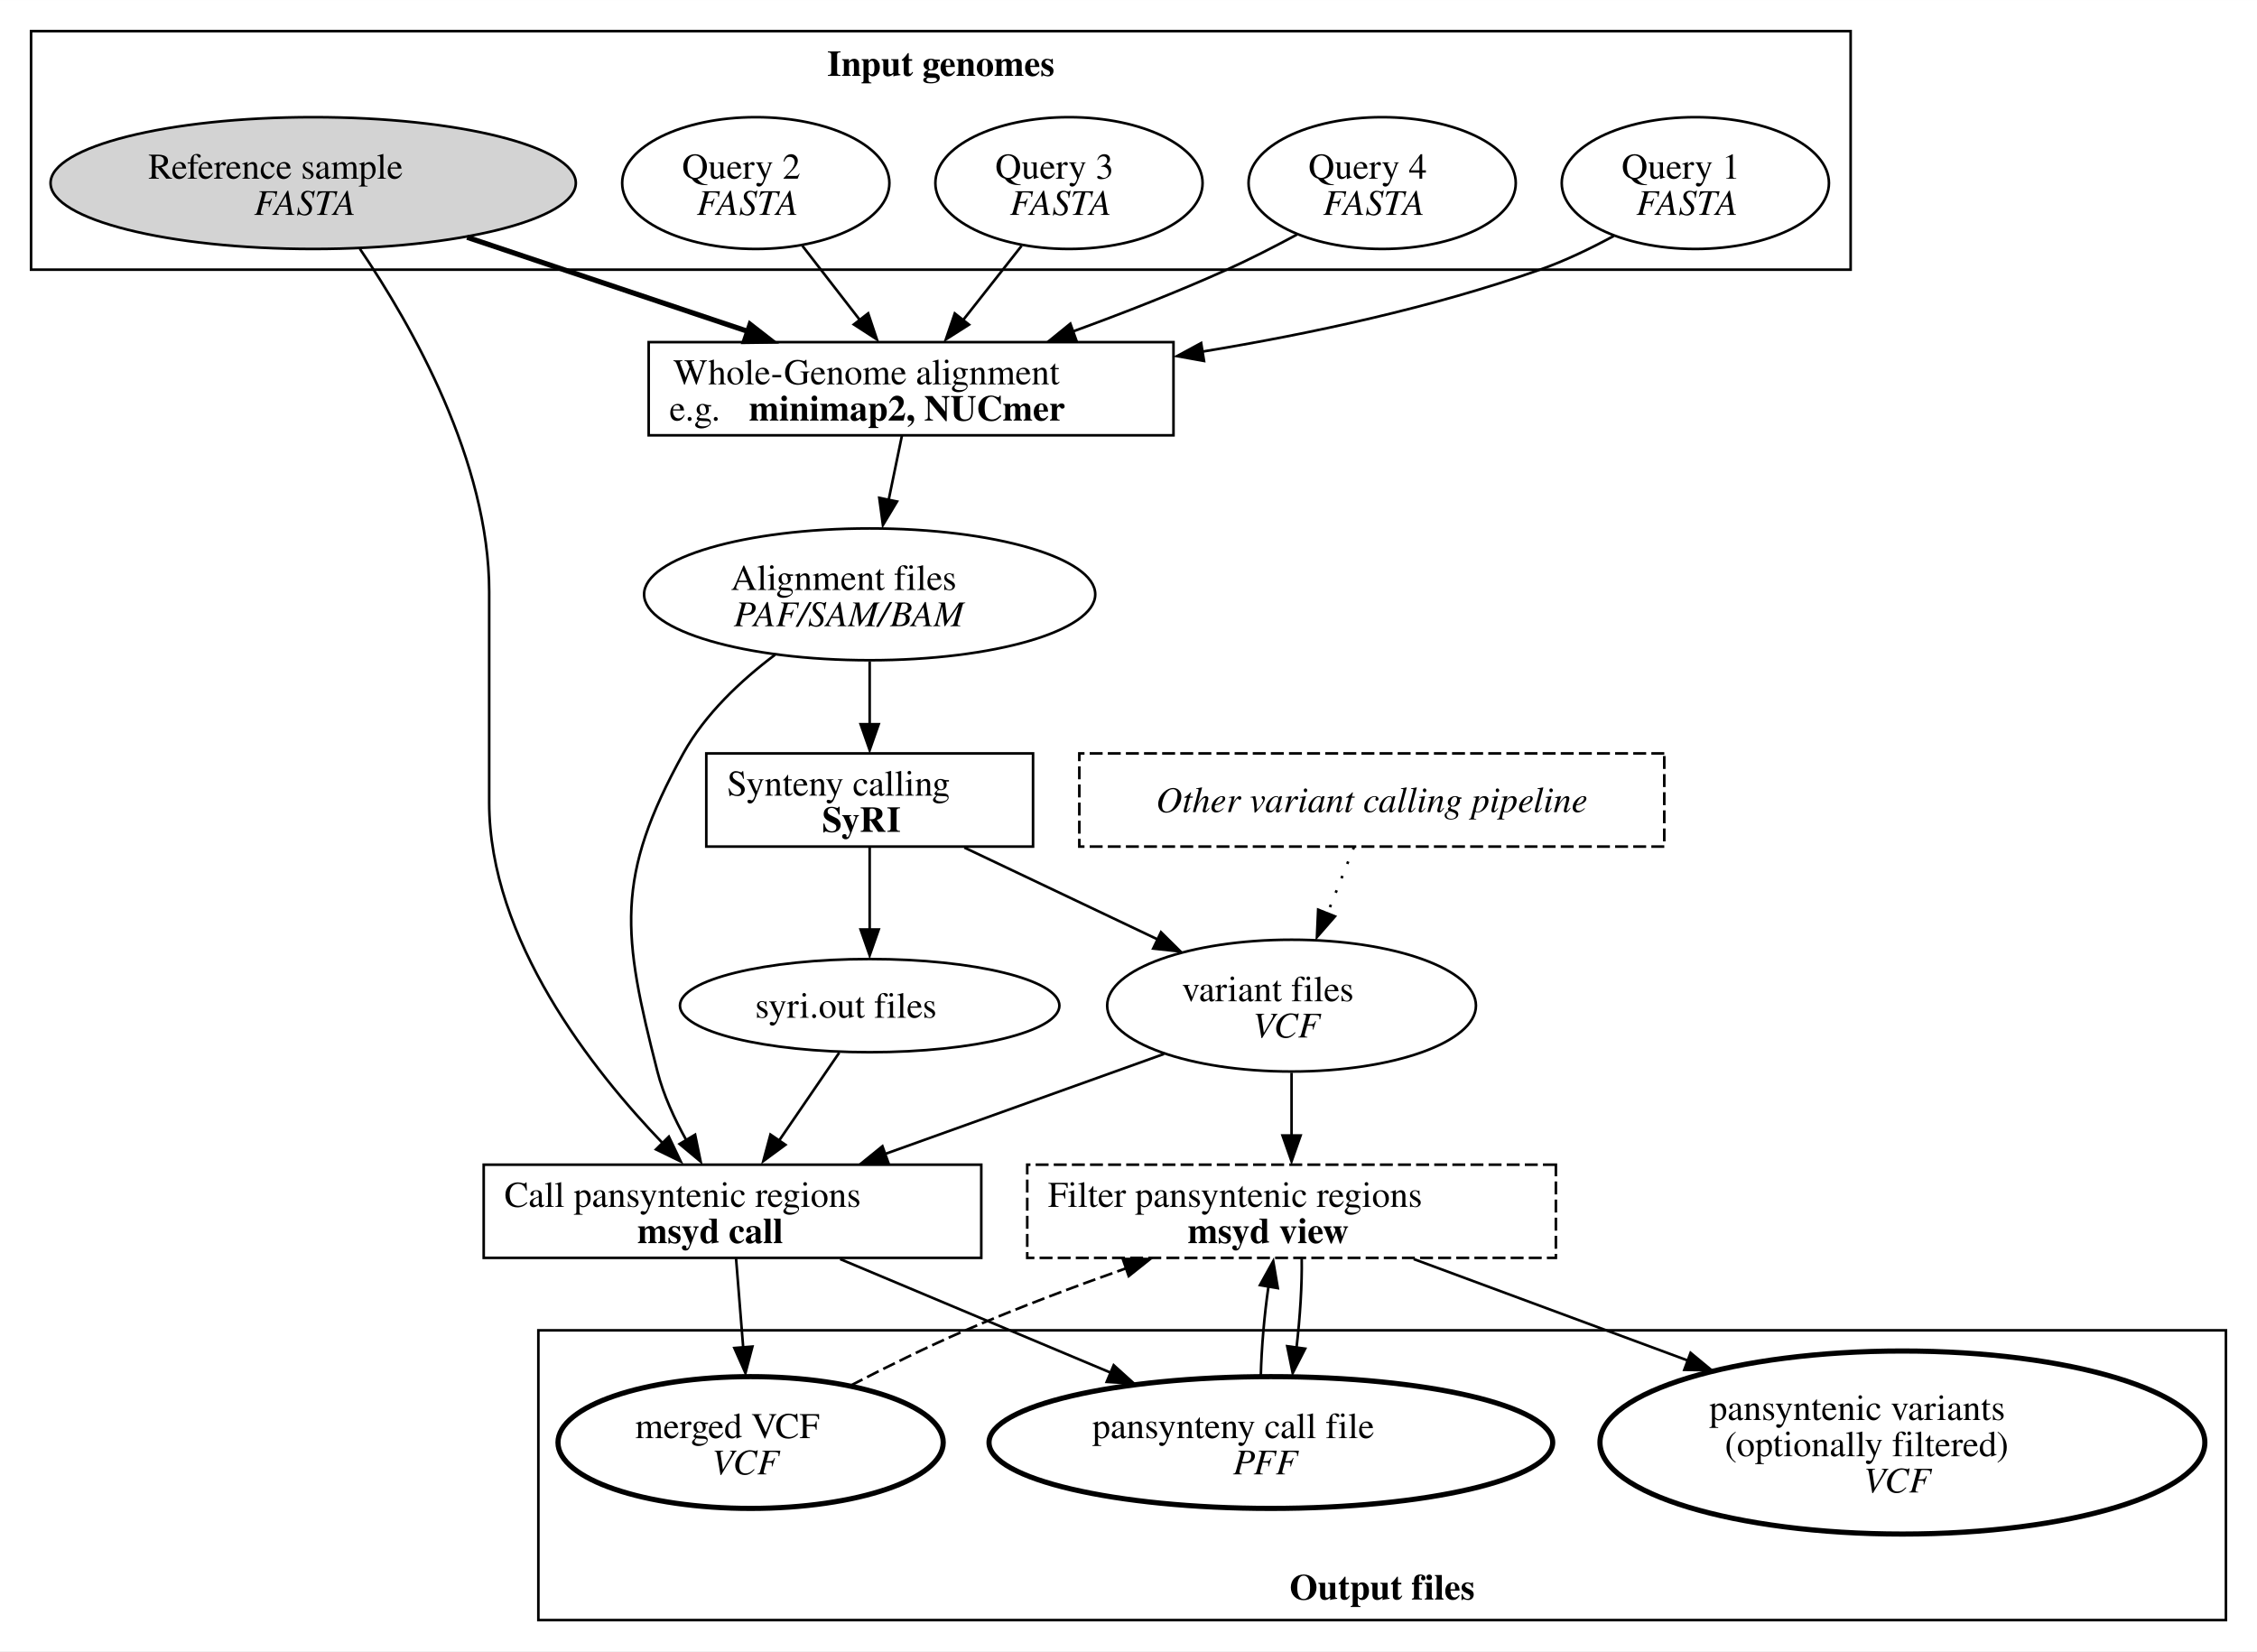
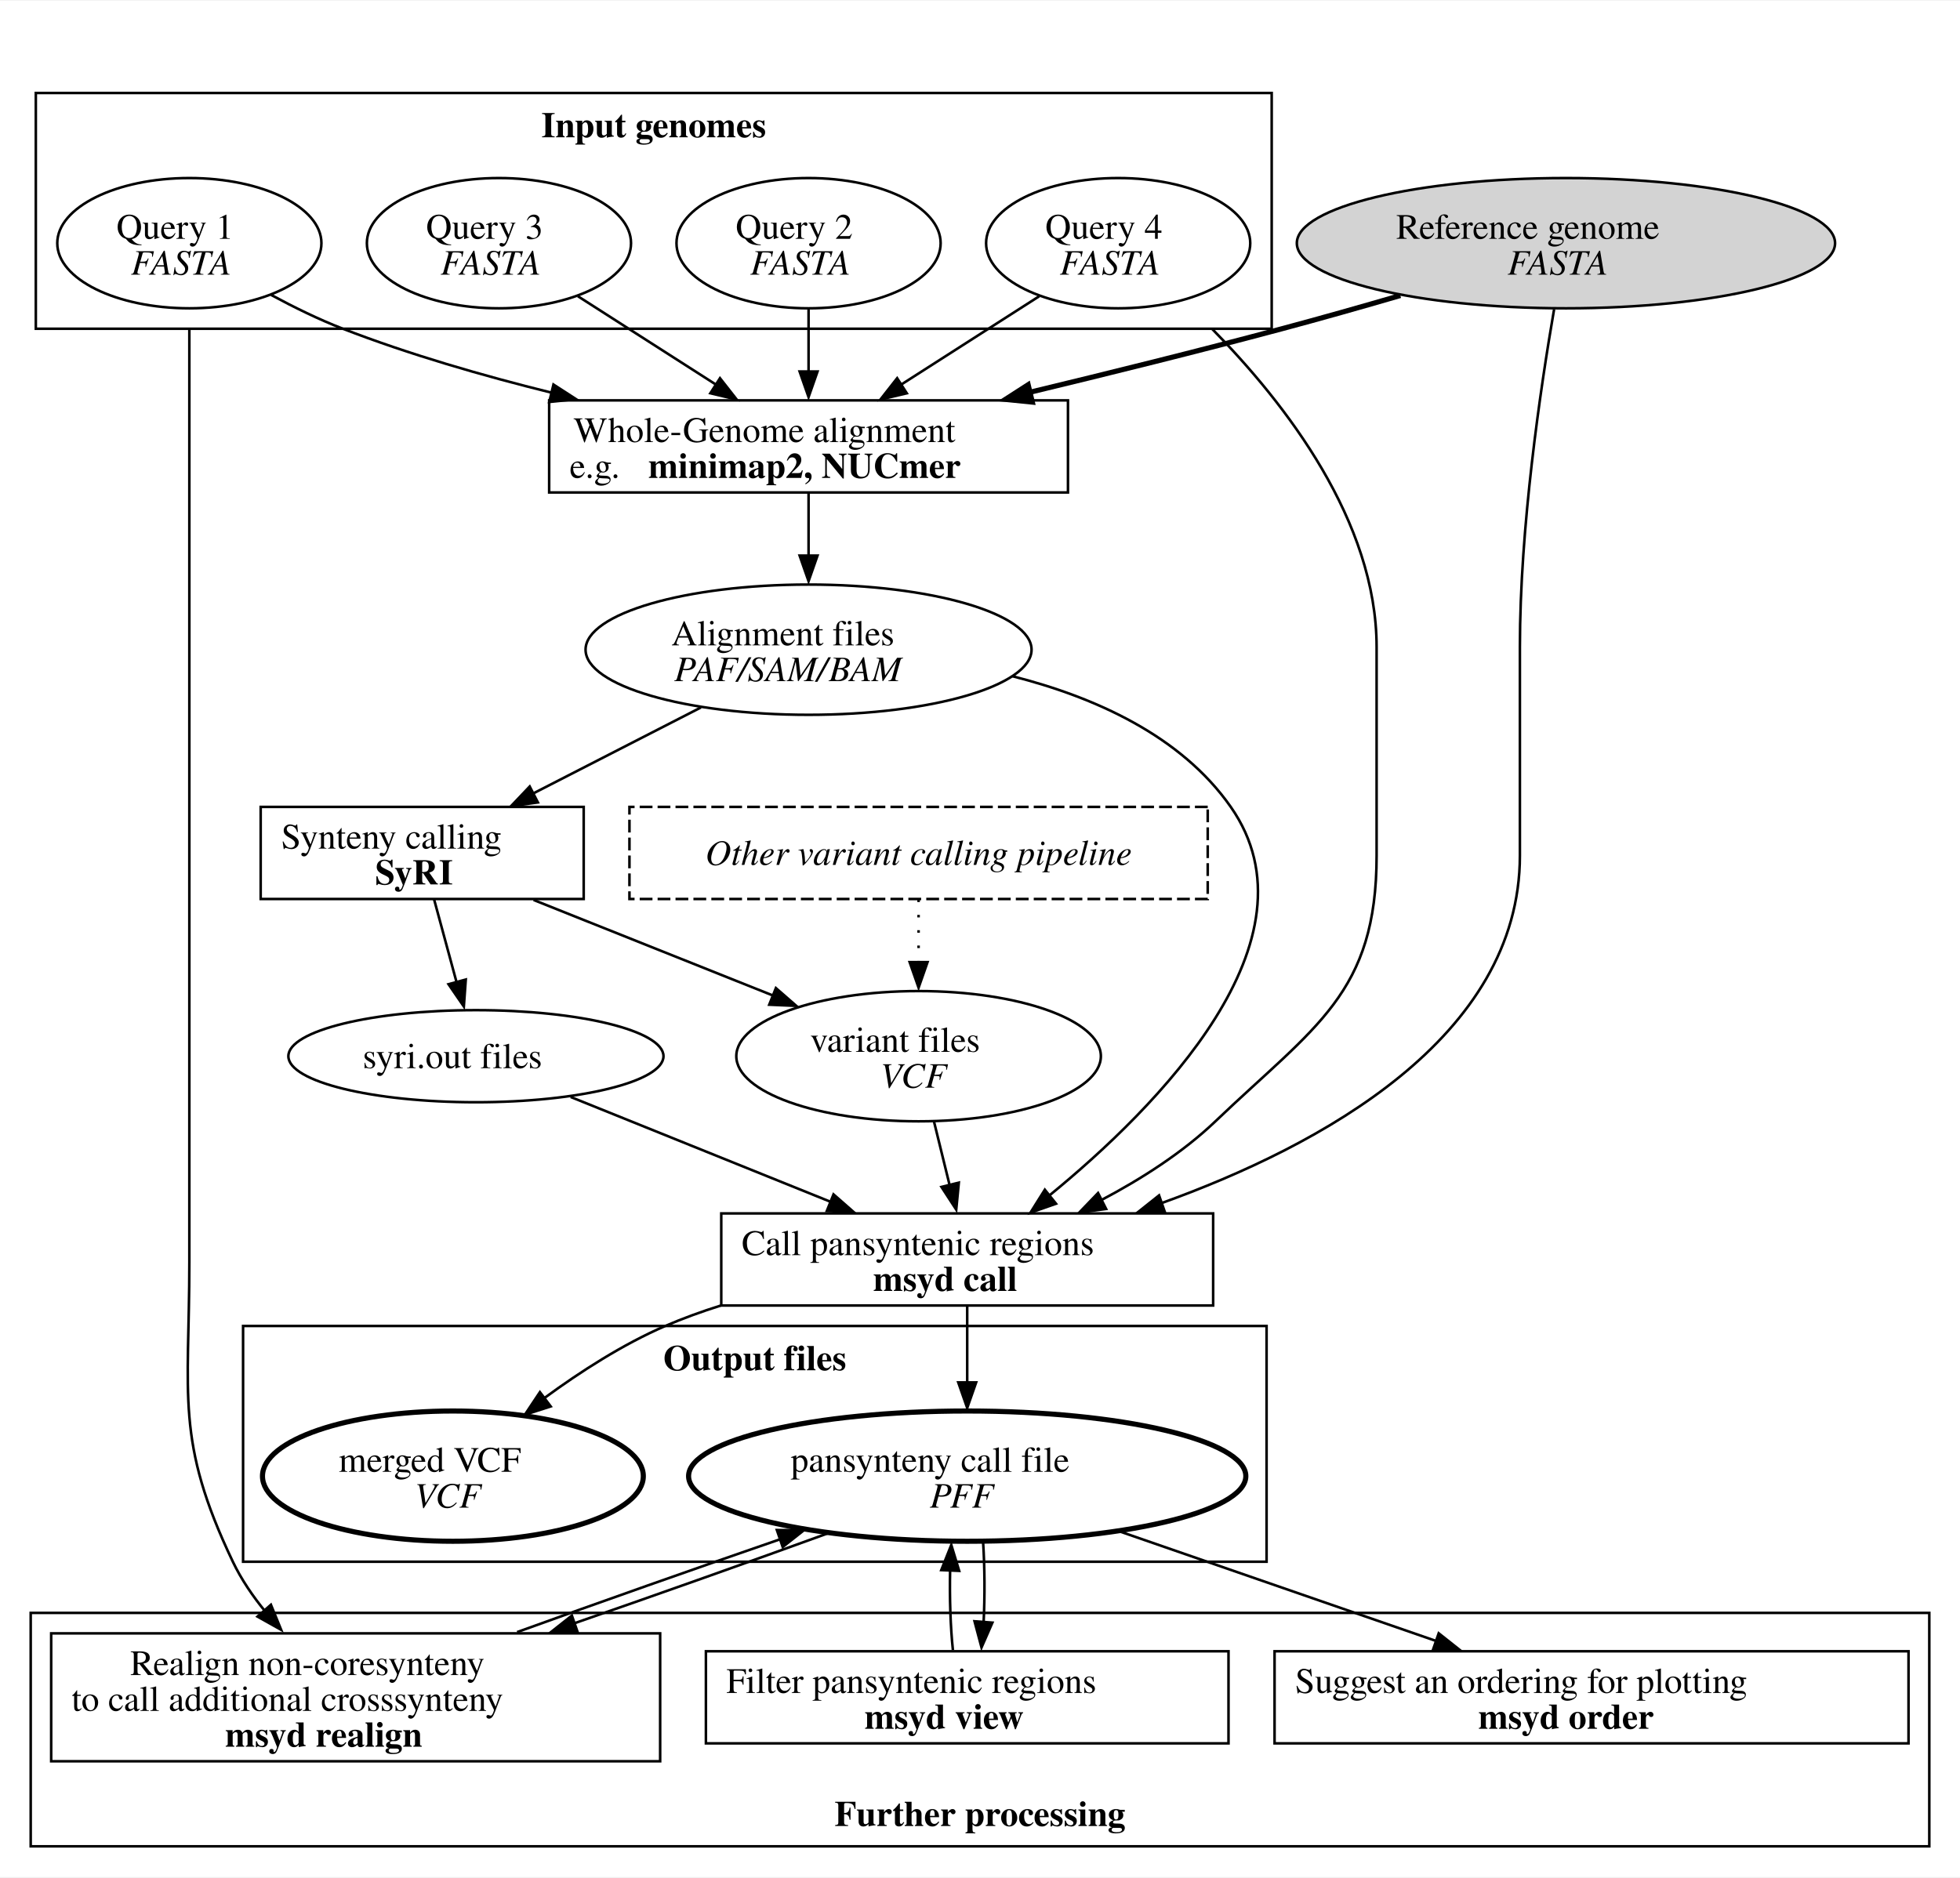
- <svg xmlns="http://www.w3.org/2000/svg" width="872pt" height="638pt" viewBox="0.00 0.00 872.00 637.95">
-   <g id="graph0" class="graph" transform="scale(1 1) rotate(0) translate(4 633.95)">
-     <polygon fill="white" stroke="none" points="-4,4 -4,-633.95 868,-633.95 868,4 -4,4" />
+ <svg xmlns="http://www.w3.org/2000/svg" width="766pt" height="734pt" viewBox="0.00 0.00 766.00 733.50">
+   <g id="graph0" class="graph" transform="scale(1 1) rotate(0) translate(4 729.5)">
+     <polygon fill="white" stroke="none" points="-4,4 -4,-729.5 762,-729.5 762,4 -4,4" />
    <g id="clust1" class="cluster">
-       <polygon fill="none" stroke="black" points="8,-529.78 8,-621.95 711,-621.95 711,-529.78 8,-529.78" />
-       <text text-anchor="middle" x="359.5" y="-604.65" font-family="Times,serif" font-weight="bold" font-size="14.00">Input genomes</text>
+       <polygon fill="none" stroke="black" points="10,-601.24 10,-693.4 493,-693.4 493,-601.24 10,-601.24" />
+       <text text-anchor="middle" x="251.5" y="-676.1" font-family="Times,serif" font-weight="bold" font-size="14.00">Input genomes</text>
    </g>
-     <g id="clust4" class="cluster">
-       <polygon fill="none" stroke="black" points="204,-8 204,-119.96 856,-119.96 856,-8 204,-8" />
-       <text text-anchor="middle" x="530" y="-15.95" font-family="Times,serif" font-weight="bold" font-size="14.00">Output files</text>
+     <g id="clust5" class="cluster">
+       <polygon fill="none" stroke="black" points="91,-119.25 91,-211.41 491,-211.41 491,-119.25 91,-119.25" />
+       <text text-anchor="middle" x="291" y="-194.11" font-family="Times,serif" font-weight="bold" font-size="14.00">Output files</text>
+     </g>
+     <g id="clust6" class="cluster">
+       <polygon fill="none" stroke="black" points="8,-8 8,-99.25 750,-99.25 750,-8 8,-8" />
+       <text text-anchor="middle" x="379" y="-15.95" font-family="Times,serif" font-weight="bold" font-size="14.00">Further processing</text>
    </g>
    <g id="node1" class="node">
-       <ellipse fill="lightgrey" stroke="black" cx="117" cy="-563.24" rx="101.47" ry="25.46" />
-       <text text-anchor="start" x="53.25" y="-564.94" font-family="Times,serif" font-size="14.00">Reference sample</text>
-       <text text-anchor="start" x="94.12" y="-550.94" font-family="Times,serif" font-style="italic" font-size="14.00">FASTA</text>
+       <ellipse fill="none" stroke="black" cx="70" cy="-634.69" rx="51.62" ry="25.46" />
+       <text text-anchor="start" x="41.5" y="-636.39" font-family="Times,serif" font-size="14.00">Query 1</text>
+       <text text-anchor="start" x="47.12" y="-622.39" font-family="Times,serif" font-style="italic" font-size="14.00">FASTA</text>
+     </g>
+     <g id="node4" class="node">
+       <ellipse fill="none" stroke="black" cx="312" cy="-634.69" rx="51.62" ry="25.46" />
+       <text text-anchor="start" x="283.5" y="-636.39" font-family="Times,serif" font-size="14.00">Query 2</text>
+       <text text-anchor="start" x="289.12" y="-622.39" font-family="Times,serif" font-style="italic" font-size="14.00">FASTA</text>
    </g>
    <g id="node9" class="node">
-       <polygon fill="none" stroke="black" points="449.38,-501.78 246.62,-501.78 246.62,-465.78 449.38,-465.78 449.38,-501.78" />
-       <text text-anchor="start" x="256.12" y="-485.48" font-family="Times,serif" font-size="14.00">Whole-Genome alignment</text>
-       <text text-anchor="start" x="254.62" y="-471.48" font-family="Times,serif" font-size="14.00">e.g. </text>
-       <text text-anchor="start" x="285.38" y="-471.48" font-family="Times,serif" font-weight="bold" font-size="14.00">minimap2, NUCmer</text>
+       <polygon fill="none" stroke="black" points="413.38,-573.24 210.62,-573.24 210.62,-537.24 413.38,-537.24 413.38,-573.24" />
+       <text text-anchor="start" x="220.12" y="-556.94" font-family="Times,serif" font-size="14.00">Whole-Genome alignment</text>
+       <text text-anchor="start" x="218.62" y="-542.94" font-family="Times,serif" font-size="14.00">e.g. </text>
+       <text text-anchor="start" x="249.38" y="-542.94" font-family="Times,serif" font-weight="bold" font-size="14.00">minimap2, NUCmer</text>
+     </g>
+     <g id="edge4" class="edge">
+       <path fill="none" stroke="black" d="M101.98,-614.45C110.84,-609.67 120.61,-604.87 130,-601.24 155.86,-591.23 184.67,-582.9 211.59,-576.24" />
+       <polygon fill="black" stroke="black" points="212.3,-579.43 221.2,-573.68 210.66,-572.62 212.3,-579.43" />
+     </g>
+     <g id="node17" class="node">
+       <polygon fill="none" stroke="black" points="254,-91.25 16,-91.25 16,-41.25 254,-41.25 254,-91.25" />
+       <text text-anchor="start" x="46.88" y="-74.95" font-family="Times,serif" font-size="14.00">Realign non-coresynteny</text>
+       <text text-anchor="start" x="24" y="-60.95" font-family="Times,serif" font-size="14.00"> to call additional crosssynteny</text>
+       <text text-anchor="start" x="84" y="-46.95" font-family="Times,serif" font-weight="bold" font-size="14.00">msyd realign</text>
+     </g>
+     <g id="edge26" class="edge">
+       <path fill="none" stroke="black" d="M70,-601.24C70,-569.51 70,-519.82 70,-476.78 70,-476.78 70,-476.78 70,-236.41 70,-183.79 64.36,-166.75 87,-119.25 90.31,-112.31 94.86,-105.66 99.86,-99.57" />
+       <polygon fill="black" stroke="black" points="101.88,-102.44 105.88,-92.63 96.63,-97.81 101.88,-102.44" />
+     </g>
+     <g id="node2" class="node">
+       <ellipse fill="none" stroke="black" cx="433" cy="-634.69" rx="51.62" ry="25.46" />
+       <text text-anchor="start" x="404.5" y="-636.39" font-family="Times,serif" font-size="14.00">Query 4</text>
+       <text text-anchor="start" x="410.12" y="-622.39" font-family="Times,serif" font-style="italic" font-size="14.00">FASTA</text>
+     </g>
+     <g id="edge7" class="edge">
+       <path fill="none" stroke="black" d="M402.15,-613.95C385.73,-603.43 365.43,-590.44 348.26,-579.45" />
+       <polygon fill="black" stroke="black" points="350.39,-576.02 340.08,-573.57 346.62,-581.91 350.39,-576.02" />
+     </g>
+     <g id="node11" class="node">
+       <polygon fill="none" stroke="black" points="470.12,-255.41 277.88,-255.41 277.88,-219.41 470.12,-219.41 470.12,-255.41" />
+       <text text-anchor="start" x="285.88" y="-239.11" font-family="Times,serif" font-size="14.00">Call pansyntenic regions</text>
+       <text text-anchor="start" x="337.25" y="-225.11" font-family="Times,serif" font-weight="bold" font-size="14.00">msyd call</text>
+     </g>
+     <g id="edge20" class="edge">
+       <path fill="none" stroke="black" d="M469.65,-601.24C498.55,-571.91 534,-525.92 534,-476.78 534,-476.78 534,-476.78 534,-395.32 534,-341.32 510.04,-328.73 471,-291.41 458.13,-279.11 441.86,-268.77 426.33,-260.58" />
+       <polygon fill="black" stroke="black" points="428.3,-257.15 417.8,-255.76 425.14,-263.39 428.3,-257.15" />
+     </g>
+     <g id="node3" class="node">
+       <ellipse fill="none" stroke="black" cx="191" cy="-634.69" rx="51.62" ry="25.46" />
+       <text text-anchor="start" x="162.5" y="-636.39" font-family="Times,serif" font-size="14.00">Query 3</text>
+       <text text-anchor="start" x="168.12" y="-622.39" font-family="Times,serif" font-style="italic" font-size="14.00">FASTA</text>
+     </g>
+     <g id="edge6" class="edge">
+       <path fill="none" stroke="black" d="M221.85,-613.95C238.27,-603.43 258.57,-590.44 275.74,-579.45" />
+       <polygon fill="black" stroke="black" points="277.38,-581.91 283.92,-573.57 273.61,-576.02 277.38,-581.91" />
    </g>
    <g id="edge5" class="edge">
-       <path fill="none" stroke="black" stroke-width="2" d="M176.49,-542.29C210.05,-531.04 251.93,-517 285.9,-505.61" />
-       <polygon fill="black" stroke="black" stroke-width="2" points="285.81,-508.66 294.17,-502.16 283.58,-502.02 285.81,-508.66" />
+       <path fill="none" stroke="black" d="M312,-608.76C312,-600.94 312,-592.26 312,-584.25" />
+       <polygon fill="black" stroke="black" points="315.5,-584.52 312,-574.52 308.5,-584.52 315.5,-584.52" />
    </g>
-     <g id="node11" class="node">
-       <polygon fill="none" stroke="black" points="375.12,-183.96 182.88,-183.96 182.88,-147.96 375.12,-147.96 375.12,-183.96" />
-       <text text-anchor="start" x="190.88" y="-167.66" font-family="Times,serif" font-size="14.00">Call pansyntenic regions</text>
-       <text text-anchor="start" x="242.25" y="-153.66" font-family="Times,serif" font-weight="bold" font-size="14.00">msyd call</text>
+     <g id="node5" class="node">
+       <ellipse fill="lightgrey" stroke="black" cx="608" cy="-634.69" rx="105.18" ry="25.46" />
+       <text text-anchor="start" x="541.62" y="-636.39" font-family="Times,serif" font-size="14.00">Reference genome</text>
+       <text text-anchor="start" x="585.12" y="-622.39" font-family="Times,serif" font-style="italic" font-size="14.00">FASTA</text>
+     </g>
+     <g id="edge8" class="edge">
+       <path fill="none" stroke="black" stroke-width="2" d="M543.28,-614.23C528.13,-609.82 512.03,-605.26 497,-601.24 464.58,-592.56 428.78,-583.69 397.38,-576.14" />
+       <polygon fill="black" stroke="black" stroke-width="2" points="399.45,-572.56 388.91,-573.63 397.82,-579.36 399.45,-572.56" />
+     </g>
+     <g id="edge14" class="edge">
+       <path fill="none" stroke="black" d="M603.36,-608.79C598.03,-577.93 590,-523.67 590,-476.78 590,-476.78 590,-476.78 590,-395.32 590,-324.09 512.14,-281.83 449.92,-259.43" />
+       <polygon fill="black" stroke="black" points="451.28,-255.85 440.69,-255.87 448.98,-262.46 451.28,-255.85" />
+     </g>
+     <g id="node6" class="node">
+       <ellipse fill="none" stroke="black" cx="182" cy="-316.87" rx="73.3" ry="18" />
+       <text text-anchor="start" x="137.75" y="-312.19" font-family="Times,serif" font-size="14.00">syri.out files</text>
+     </g>
+     <g id="edge18" class="edge">
+       <path fill="none" stroke="black" d="M219.02,-300.93C247.83,-289.31 288.21,-273.02 320.53,-259.98" />
+       <polygon fill="black" stroke="black" points="321.75,-262.86 329.72,-255.87 319.13,-256.37 321.75,-262.86" />
+     </g>
+     <g id="node7" class="node">
+       <ellipse fill="none" stroke="black" cx="355" cy="-316.87" rx="71.24" ry="25.46" />
+       <text text-anchor="start" x="312.62" y="-318.57" font-family="Times,serif" font-size="14.00">variant files</text>
+       <text text-anchor="start" x="340" y="-304.57" font-family="Times,serif" font-style="italic" font-size="14.00">VCF</text>
+     </g>
+     <g id="edge16" class="edge">
+       <path fill="none" stroke="black" d="M361.01,-291.36C362.96,-283.44 365.12,-274.59 367.13,-266.44" />
+       <polygon fill="black" stroke="black" points="370.73,-267.44 369.71,-256.89 363.93,-265.77 370.73,-267.44" />
+     </g>
+     <g id="node8" class="node">
+       <ellipse fill="none" stroke="black" cx="312" cy="-475.78" rx="87.15" ry="25.46" />
+       <text text-anchor="start" x="258.38" y="-477.48" font-family="Times,serif" font-size="14.00">Alignment files</text>
+       <text text-anchor="start" x="259.5" y="-463.48" font-family="Times,serif" font-style="italic" font-size="14.00">PAF/SAM/BAM</text>
+     </g>
+     <g id="node10" class="node">
+       <polygon fill="none" stroke="black" points="224.12,-414.32 97.88,-414.32 97.88,-378.32 224.12,-378.32 224.12,-414.32" />
+       <text text-anchor="start" x="105.88" y="-398.02" font-family="Times,serif" font-size="14.00">Synteny calling</text>
+       <text text-anchor="start" x="142.62" y="-384.02" font-family="Times,serif" font-weight="bold" font-size="14.00">SyRI</text>
+     </g>
+     <g id="edge10" class="edge">
+       <path fill="none" stroke="black" d="M269.94,-453.2C249.54,-442.74 225.06,-430.18 204.48,-419.63" />
+       <polygon fill="black" stroke="black" points="206.22,-416.07 195.72,-414.62 203.02,-422.3 206.22,-416.07" />
+     </g>
+     <g id="edge19" class="edge">
+       <path fill="none" stroke="black" d="M391.74,-465.39C423.71,-457.27 457.52,-442.21 477,-414.32 513.31,-362.35 448.35,-296.96 406.08,-262.4" />
+       <polygon fill="black" stroke="black" points="408.71,-259.21 398.71,-255.7 404.34,-264.68 408.71,-259.21" />
+     </g>
+     <g id="edge9" class="edge">
+       <path fill="none" stroke="black" d="M312,-537.05C312,-529.79 312,-521.07 312,-512.53" />
+       <polygon fill="black" stroke="black" points="315.5,-512.56 312,-502.56 308.5,-512.56 315.5,-512.56" />
    </g>
    <g id="edge11" class="edge">
-       <path fill="none" stroke="black" d="M135.04,-537.84C155.19,-508.12 185,-455.65 185,-405.33 185,-405.33 185,-405.33 185,-323.87 185,-271.04 224.7,-220.61 252.5,-191.77" />
-       <polygon fill="black" stroke="black" points="254.42,-194.79 258.98,-185.23 249.45,-189.86 254.42,-194.79" />
+       <path fill="none" stroke="black" d="M165.66,-378.13C168.25,-368.57 171.54,-356.45 174.49,-345.58" />
+       <polygon fill="black" stroke="black" points="178.04,-346.84 177.28,-336.28 171.28,-345.01 178.04,-346.84" />
    </g>
-     <g id="node2" class="node">
-       <ellipse fill="none" stroke="black" cx="288" cy="-563.24" rx="51.62" ry="25.46" />
-       <text text-anchor="start" x="259.5" y="-564.94" font-family="Times,serif" font-size="14.00">Query 2</text>
-       <text text-anchor="start" x="265.12" y="-550.94" font-family="Times,serif" font-style="italic" font-size="14.00">FASTA</text>
+     <g id="edge12" class="edge">
+       <path fill="none" stroke="black" d="M204.54,-377.94C232.24,-366.88 268.4,-352.44 298.33,-340.49" />
+       <polygon fill="black" stroke="black" points="299.23,-343.5 307.22,-336.54 296.63,-337 299.23,-343.5" />
    </g>
-     <g id="edge2" class="edge">
-       <path fill="none" stroke="black" d="M306,-539C313.01,-529.95 321.07,-519.55 328.24,-510.29" />
-       <polygon fill="black" stroke="black" points="331.42,-512.9 334.78,-502.85 325.89,-508.61 331.42,-512.9" />
+     <g id="node13" class="node">
+       <ellipse fill="none" stroke="black" stroke-width="2" cx="173" cy="-152.71" rx="74.42" ry="25.46" />
+       <text text-anchor="start" x="128.38" y="-154.41" font-family="Times,serif" font-size="14.00">merged VCF</text>
+       <text text-anchor="start" x="158" y="-140.41" font-family="Times,serif" font-style="italic" font-size="14.00">VCF</text>
    </g>
-     <g id="node3" class="node">
-       <ellipse fill="none" stroke="black" cx="651" cy="-563.24" rx="51.62" ry="25.46" />
-       <text text-anchor="start" x="622.5" y="-564.94" font-family="Times,serif" font-size="14.00">Query 1</text>
-       <text text-anchor="start" x="628.12" y="-550.94" font-family="Times,serif" font-style="italic" font-size="14.00">FASTA</text>
+     <g id="edge17" class="edge">
+       <path fill="none" stroke="black" d="M277.67,-219.39C270.23,-217.05 262.92,-214.4 256,-211.41 239.48,-204.27 222.88,-193.59 208.91,-183.35" />
+       <polygon fill="black" stroke="black" points="211.23,-179.96 201.14,-176.73 207.01,-185.55 211.23,-179.96" />
    </g>
-     <g id="edge1" class="edge">
-       <path fill="none" stroke="black" d="M619.47,-542.8C610.53,-537.95 600.6,-533.18 591,-529.78 549.5,-515.13 502.25,-504.99 460.51,-498.11" />
-       <polygon fill="black" stroke="black" points="461.18,-494.51 450.75,-496.38 460.07,-501.42 461.18,-494.51" />
-     </g>
-     <g id="node4" class="node">
-       <ellipse fill="none" stroke="black" cx="530" cy="-563.24" rx="51.62" ry="25.46" />
-       <text text-anchor="start" x="501.5" y="-564.94" font-family="Times,serif" font-size="14.00">Query 4</text>
-       <text text-anchor="start" x="507.12" y="-550.94" font-family="Times,serif" font-style="italic" font-size="14.00">FASTA</text>
-     </g>
-     <g id="edge4" class="edge">
-       <path fill="none" stroke="black" d="M497.1,-543.35C488.41,-538.67 478.96,-533.83 470,-529.78 450.99,-521.19 429.82,-512.94 410.51,-505.9" />
-       <polygon fill="black" stroke="black" points="411.9,-502.32 401.3,-502.23 409.53,-508.91 411.9,-502.32" />
-     </g>
-     <g id="node5" class="node">
-       <ellipse fill="none" stroke="black" cx="409" cy="-563.24" rx="51.62" ry="25.46" />
-       <text text-anchor="start" x="380.5" y="-564.94" font-family="Times,serif" font-size="14.00">Query 3</text>
-       <text text-anchor="start" x="386.12" y="-550.94" font-family="Times,serif" font-style="italic" font-size="14.00">FASTA</text>
-     </g>
-     <g id="edge3" class="edge">
-       <path fill="none" stroke="black" d="M390.7,-539C383.57,-529.95 375.38,-519.55 368.09,-510.29" />
-       <polygon fill="black" stroke="black" points="370.38,-508.54 361.44,-502.85 364.88,-512.87 370.38,-508.54" />
-     </g>
-     <g id="node6" class="node">
-       <ellipse fill="none" stroke="black" cx="332" cy="-245.42" rx="73.3" ry="18" />
-       <text text-anchor="start" x="287.75" y="-240.74" font-family="Times,serif" font-size="14.00">syri.out files</text>
+     <g id="node14" class="node">
+       <ellipse fill="none" stroke="black" stroke-width="2" cx="374" cy="-152.71" rx="108.89" ry="25.46" />
+       <text text-anchor="start" x="305" y="-154.41" font-family="Times,serif" font-size="14.00">pansynteny call file</text>
+       <text text-anchor="start" x="359.38" y="-140.41" font-family="Times,serif" font-style="italic" font-size="14.00">PFF</text>
    </g>
    <g id="edge15" class="edge">
-       <path fill="none" stroke="black" d="M320.24,-227.23C313.42,-217.27 304.7,-204.52 297.04,-193.32" />
-       <polygon fill="black" stroke="black" points="299.45,-191.65 290.91,-185.37 293.67,-195.6 299.45,-191.65" />
+       <path fill="none" stroke="black" d="M374,-219.27C374,-210.59 374,-199.7 374,-189.31" />
+       <polygon fill="black" stroke="black" points="377.5,-189.35 374,-179.35 370.5,-189.35 377.5,-189.35" />
    </g>
-     <g id="node7" class="node">
-       <ellipse fill="none" stroke="black" cx="495" cy="-245.42" rx="71.24" ry="25.46" />
-       <text text-anchor="start" x="452.62" y="-247.12" font-family="Times,serif" font-size="14.00">variant files</text>
-       <text text-anchor="start" x="480" y="-233.12" font-family="Times,serif" font-style="italic" font-size="14.00">VCF</text>
+     <g id="node12" class="node">
+       <polygon fill="none" stroke="black" stroke-dasharray="5,2" points="468,-414.32 242,-414.32 242,-378.32 468,-378.32 468,-414.32" />
+       <text text-anchor="middle" x="355" y="-391.65" font-family="Times,serif" font-style="italic" font-size="14.00">Other variant calling pipeline</text>
    </g>
    <g id="edge13" class="edge">
-       <path fill="none" stroke="black" d="M445.72,-226.74C413.67,-215.25 371.71,-200.21 337.91,-188.09" />
-       <polygon fill="black" stroke="black" points="339.29,-184.5 328.7,-184.42 336.93,-191.09 339.29,-184.5" />
-     </g>
-     <g id="node13" class="node">
-       <polygon fill="none" stroke="black" stroke-dasharray="5,2" points="597.12,-183.96 392.88,-183.96 392.88,-147.96 597.12,-147.96 597.12,-183.96" />
-       <text text-anchor="start" x="400.88" y="-167.66" font-family="Times,serif" font-size="14.00">Filter pansyntenic regions</text>
-       <text text-anchor="start" x="454.88" y="-153.66" font-family="Times,serif" font-weight="bold" font-size="14.00">msyd view</text>
-     </g>
-     <g id="edge20" class="edge">
-       <path fill="none" stroke="black" d="M495,-219.48C495,-211.67 495,-202.99 495,-194.98" />
-       <polygon fill="black" stroke="black" points="498.5,-195.25 495,-185.25 491.5,-195.25 498.5,-195.25" />
-     </g>
-     <g id="node8" class="node">
-       <ellipse fill="none" stroke="black" cx="332" cy="-404.33" rx="87.15" ry="25.46" />
-       <text text-anchor="start" x="278.38" y="-406.03" font-family="Times,serif" font-size="14.00">Alignment files</text>
-       <text text-anchor="start" x="279.5" y="-392.03" font-family="Times,serif" font-style="italic" font-size="14.00">PAF/SAM/BAM</text>
-     </g>
-     <g id="node10" class="node">
-       <polygon fill="none" stroke="black" points="395.12,-342.87 268.88,-342.87 268.88,-306.87 395.12,-306.87 395.12,-342.87" />
-       <text text-anchor="start" x="276.88" y="-326.57" font-family="Times,serif" font-size="14.00">Synteny calling</text>
-       <text text-anchor="start" x="313.62" y="-312.57" font-family="Times,serif" font-weight="bold" font-size="14.00">SyRI</text>
-     </g>
-     <g id="edge7" class="edge">
-       <path fill="none" stroke="black" d="M332,-378.39C332,-370.58 332,-361.9 332,-353.89" />
-       <polygon fill="black" stroke="black" points="335.5,-354.16 332,-344.16 328.5,-354.16 335.5,-354.16" />
-     </g>
-     <g id="edge16" class="edge">
-       <path fill="none" stroke="black" d="M295.43,-380.98C282.16,-370.98 268.37,-358.01 260,-342.87 233.48,-294.91 236.42,-273.06 250,-219.96 252.33,-210.86 256.58,-201.64 261.12,-193.49" />
-       <polygon fill="black" stroke="black" points="264.56,-195.55 266.69,-185.18 258.56,-191.96 264.56,-195.55" />
-     </g>
-     <g id="edge6" class="edge">
-       <path fill="none" stroke="black" d="M344.45,-465.59C342.93,-458.26 341.11,-449.42 339.33,-440.79" />
-       <polygon fill="black" stroke="black" points="342.57,-440.2 337.12,-431.11 335.71,-441.61 342.57,-440.2" />
-     </g>
-     <g id="edge8" class="edge">
-       <path fill="none" stroke="black" d="M332,-306.68C332,-297.32 332,-285.5 332,-274.81" />
-       <polygon fill="black" stroke="black" points="335.5,-274.83 332,-264.83 328.5,-274.83 335.5,-274.83" />
-     </g>
-     <g id="edge9" class="edge">
-       <path fill="none" stroke="black" d="M368.58,-306.49C390.61,-296.02 419,-282.53 443.3,-270.99" />
-       <polygon fill="black" stroke="black" points="444.55,-273.79 452.08,-266.34 441.54,-267.47 444.55,-273.79" />
-     </g>
-     <g id="node14" class="node">
-       <ellipse fill="none" stroke="black" stroke-width="2" cx="286" cy="-76.61" rx="74.42" ry="25.46" />
-       <text text-anchor="start" x="241.38" y="-78.31" font-family="Times,serif" font-size="14.00">merged VCF</text>
-       <text text-anchor="start" x="271" y="-64.31" font-family="Times,serif" font-style="italic" font-size="14.00">VCF</text>
-     </g>
-     <g id="edge14" class="edge">
-       <path fill="none" stroke="black" d="M280.38,-147.7C281.18,-137.8 282.2,-125.01 283.16,-113.06" />
-       <polygon fill="black" stroke="black" points="286.7,-113.68 284.01,-103.44 279.72,-113.13 286.7,-113.68" />
+       <path fill="none" stroke="black" stroke-dasharray="1,5" d="M355,-378.13C355,-370.88 355,-362.15 355,-353.62" />
+       <polygon fill="black" stroke="black" points="358.5,-353.65 355,-343.65 351.5,-353.65 358.5,-353.65" />
    </g>
    <g id="node15" class="node">
-       <ellipse fill="none" stroke="black" stroke-width="2" cx="487" cy="-76.61" rx="108.89" ry="25.46" />
-       <text text-anchor="start" x="418" y="-78.31" font-family="Times,serif" font-size="14.00">pansynteny call file</text>
-       <text text-anchor="start" x="472.38" y="-64.31" font-family="Times,serif" font-style="italic" font-size="14.00">PFF</text>
+       <polygon fill="none" stroke="black" points="476.12,-84.25 271.88,-84.25 271.88,-48.25 476.12,-48.25 476.12,-84.25" />
+       <text text-anchor="start" x="279.88" y="-67.95" font-family="Times,serif" font-size="14.00">Filter pansyntenic regions</text>
+       <text text-anchor="start" x="333.88" y="-53.95" font-family="Times,serif" font-weight="bold" font-size="14.00">msyd view</text>
    </g>
-     <g id="edge12" class="edge">
-       <path fill="none" stroke="black" d="M320.59,-147.49C350.59,-134.89 391.58,-117.68 425.37,-103.49" />
-       <polygon fill="black" stroke="black" points="426.28,-106.48 434.15,-99.38 423.57,-100.03 426.28,-106.48" />
-     </g>
-     <g id="node12" class="node">
-       <polygon fill="none" stroke="black" stroke-dasharray="5,2" points="639,-342.87 413,-342.87 413,-306.87 639,-306.87 639,-342.87" />
-       <text text-anchor="middle" x="526" y="-320.2" font-family="Times,serif" font-style="italic" font-size="14.00">Other variant calling pipeline</text>
-     </g>
-     <g id="edge10" class="edge">
-       <path fill="none" stroke="black" stroke-dasharray="1,5" d="M519.12,-306.68C516.09,-299.12 512.43,-289.96 508.87,-281.08" />
-       <polygon fill="black" stroke="black" points="511.77,-279.89 504.8,-271.9 505.27,-282.49 511.77,-279.89" />
-     </g>
-     <g id="edge18" class="edge">
-       <path fill="none" stroke="black" d="M498.92,-147.7C499.09,-137.8 498.3,-125.01 496.89,-113.06" />
-       <polygon fill="black" stroke="black" points="500.26,-112.87 495.43,-103.44 493.32,-113.82 500.26,-112.87" />
+     <g id="edge21" class="edge">
+       <path fill="none" stroke="black" d="M380.22,-126.82C380.86,-117 380.92,-105.65 380.41,-95.51" />
+       <polygon fill="black" stroke="black" points="383.84,-95.44 379.59,-85.73 376.86,-95.97 383.84,-95.44" />
    </g>
    <g id="node16" class="node">
-       <ellipse fill="none" stroke="black" stroke-width="2" cx="731" cy="-76.61" rx="116.85" ry="35.36" />
-       <text text-anchor="start" x="656.38" y="-85.31" font-family="Times,serif" font-size="14.00">pansyntenic variants</text>
-       <text text-anchor="start" x="662.38" y="-71.31" font-family="Times,serif" font-size="14.00">(optionally filtered)</text>
-       <text text-anchor="start" x="716" y="-57.31" font-family="Times,serif" font-style="italic" font-size="14.00">VCF</text>
+       <polygon fill="none" stroke="black" points="741.88,-84.25 494.12,-84.25 494.12,-48.25 741.88,-48.25 741.88,-84.25" />
+       <text text-anchor="start" x="502.12" y="-67.95" font-family="Times,serif" font-size="14.00">Suggest an ordering for plotting</text>
+       <text text-anchor="start" x="573.75" y="-53.95" font-family="Times,serif" font-weight="bold" font-size="14.00">msyd order</text>
    </g>
-     <g id="edge21" class="edge">
-       <path fill="none" stroke="black" d="M542.19,-147.49C572.56,-136.25 612.86,-121.33 648.43,-108.17" />
-       <polygon fill="black" stroke="black" points="649.16,-111.26 657.32,-104.51 646.73,-104.7 649.16,-111.26" />
+     <g id="edge23" class="edge">
+       <path fill="none" stroke="black" d="M433.69,-131.05C471.22,-118.06 519.5,-101.34 557.23,-88.28" />
+       <polygon fill="black" stroke="black" points="558.27,-91.28 566.57,-84.7 555.98,-84.67 558.27,-91.28" />
    </g>
-     <g id="edge19" class="edge">
-       <path fill="none" stroke="black" stroke-dasharray="5,2" d="M324.77,-98.7C338.55,-105.84 354.3,-113.61 369,-119.96 388.89,-128.54 411,-136.84 431.09,-143.93" />
-       <polygon fill="black" stroke="black" points="429.79,-147.53 440.38,-147.52 432.09,-140.92 429.79,-147.53" />
+     <g id="edge24" class="edge">
+       <path fill="none" stroke="black" d="M319.34,-130.28C290.02,-119.61 253.27,-106.57 220.29,-95.13" />
+       <polygon fill="black" stroke="black" points="221.79,-91.6 211.19,-91.64 219.5,-98.21 221.79,-91.6" />
    </g>
-     <g id="edge17" class="edge">
-       <path fill="none" stroke="black" d="M483.12,-102.44C483.38,-113.17 484.47,-125.78 486.07,-136.86" />
-       <polygon fill="black" stroke="black" points="482.79,-137.43 487.92,-146.7 489.69,-136.26 482.79,-137.43" />
+     <g id="edge22" class="edge">
+       <path fill="none" stroke="black" d="M368.41,-84.73C367.45,-93.76 367.08,-105.12 367.32,-115.91" />
+       <polygon fill="black" stroke="black" points="363.86,-115.98 367.78,-125.82 370.86,-115.68 363.86,-115.98" />
+     </g>
+     <g id="edge25" class="edge">
+       <path fill="none" stroke="black" d="M198.1,-91.74C229.78,-103.2 268.27,-116.79 301.19,-128.14" />
+       <polygon fill="black" stroke="black" points="299.61,-131.64 310.21,-131.58 301.89,-125.02 299.61,-131.64" />
    </g>
  </g>
</svg>
